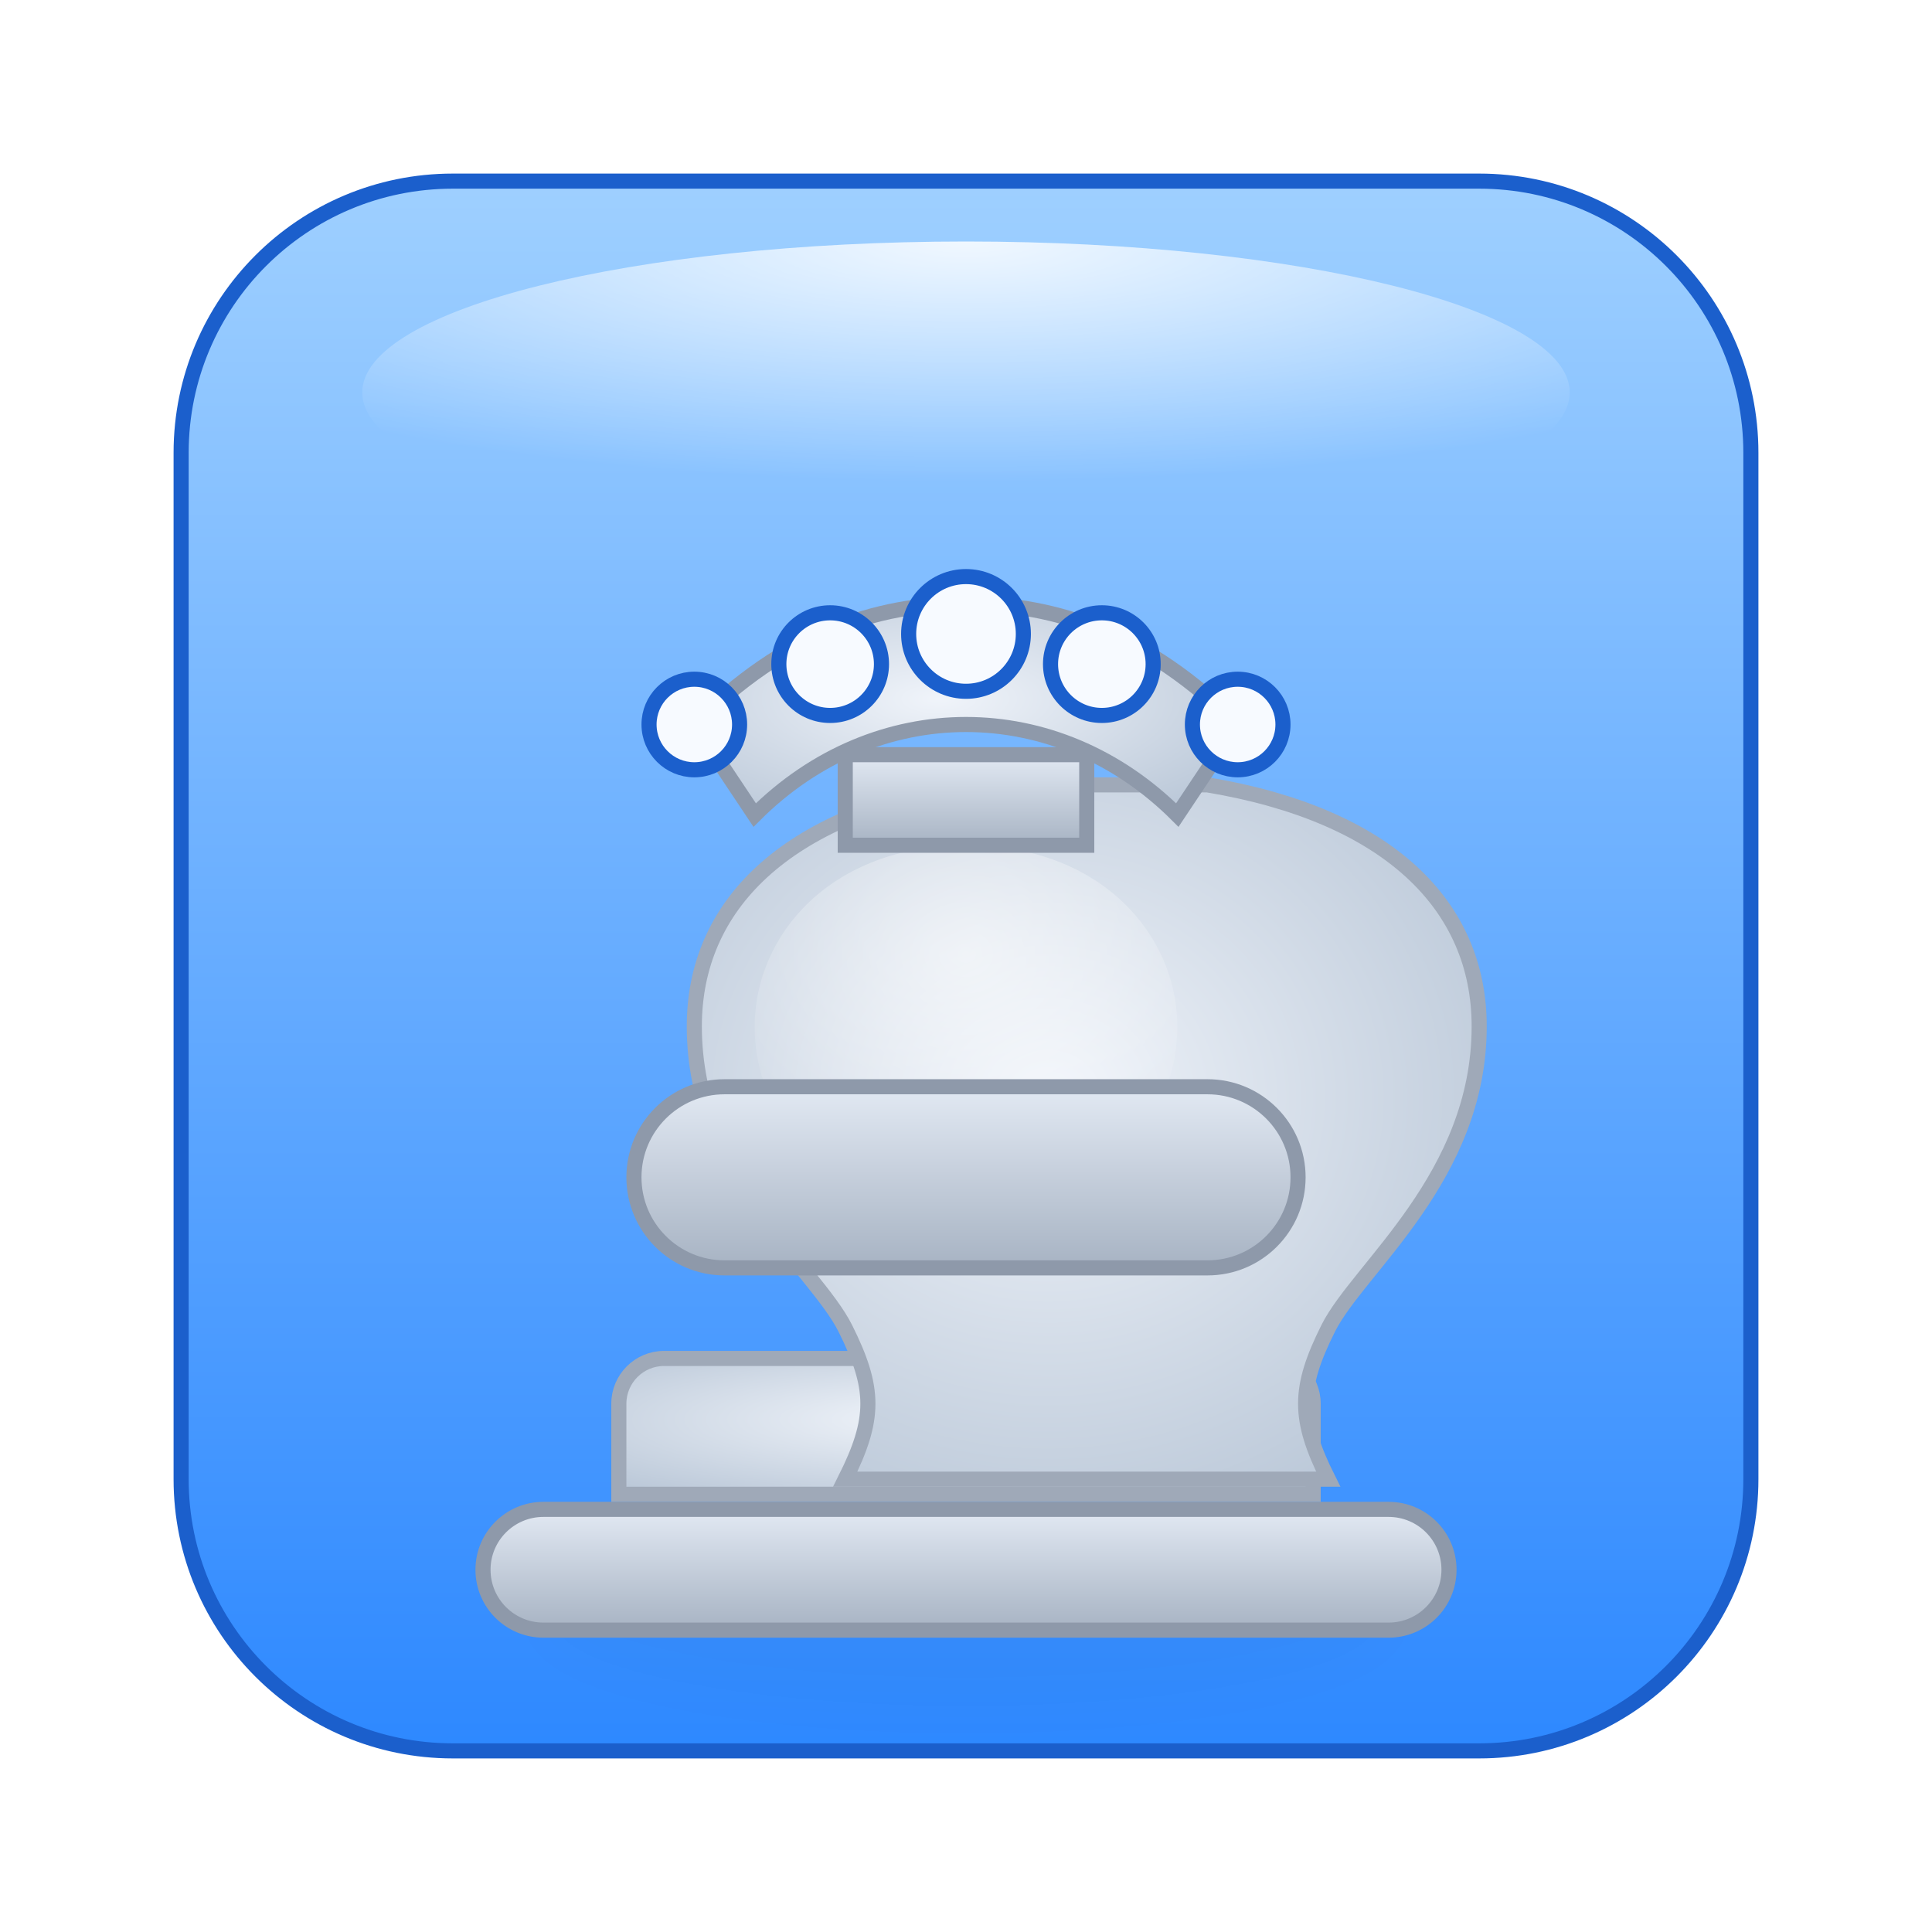
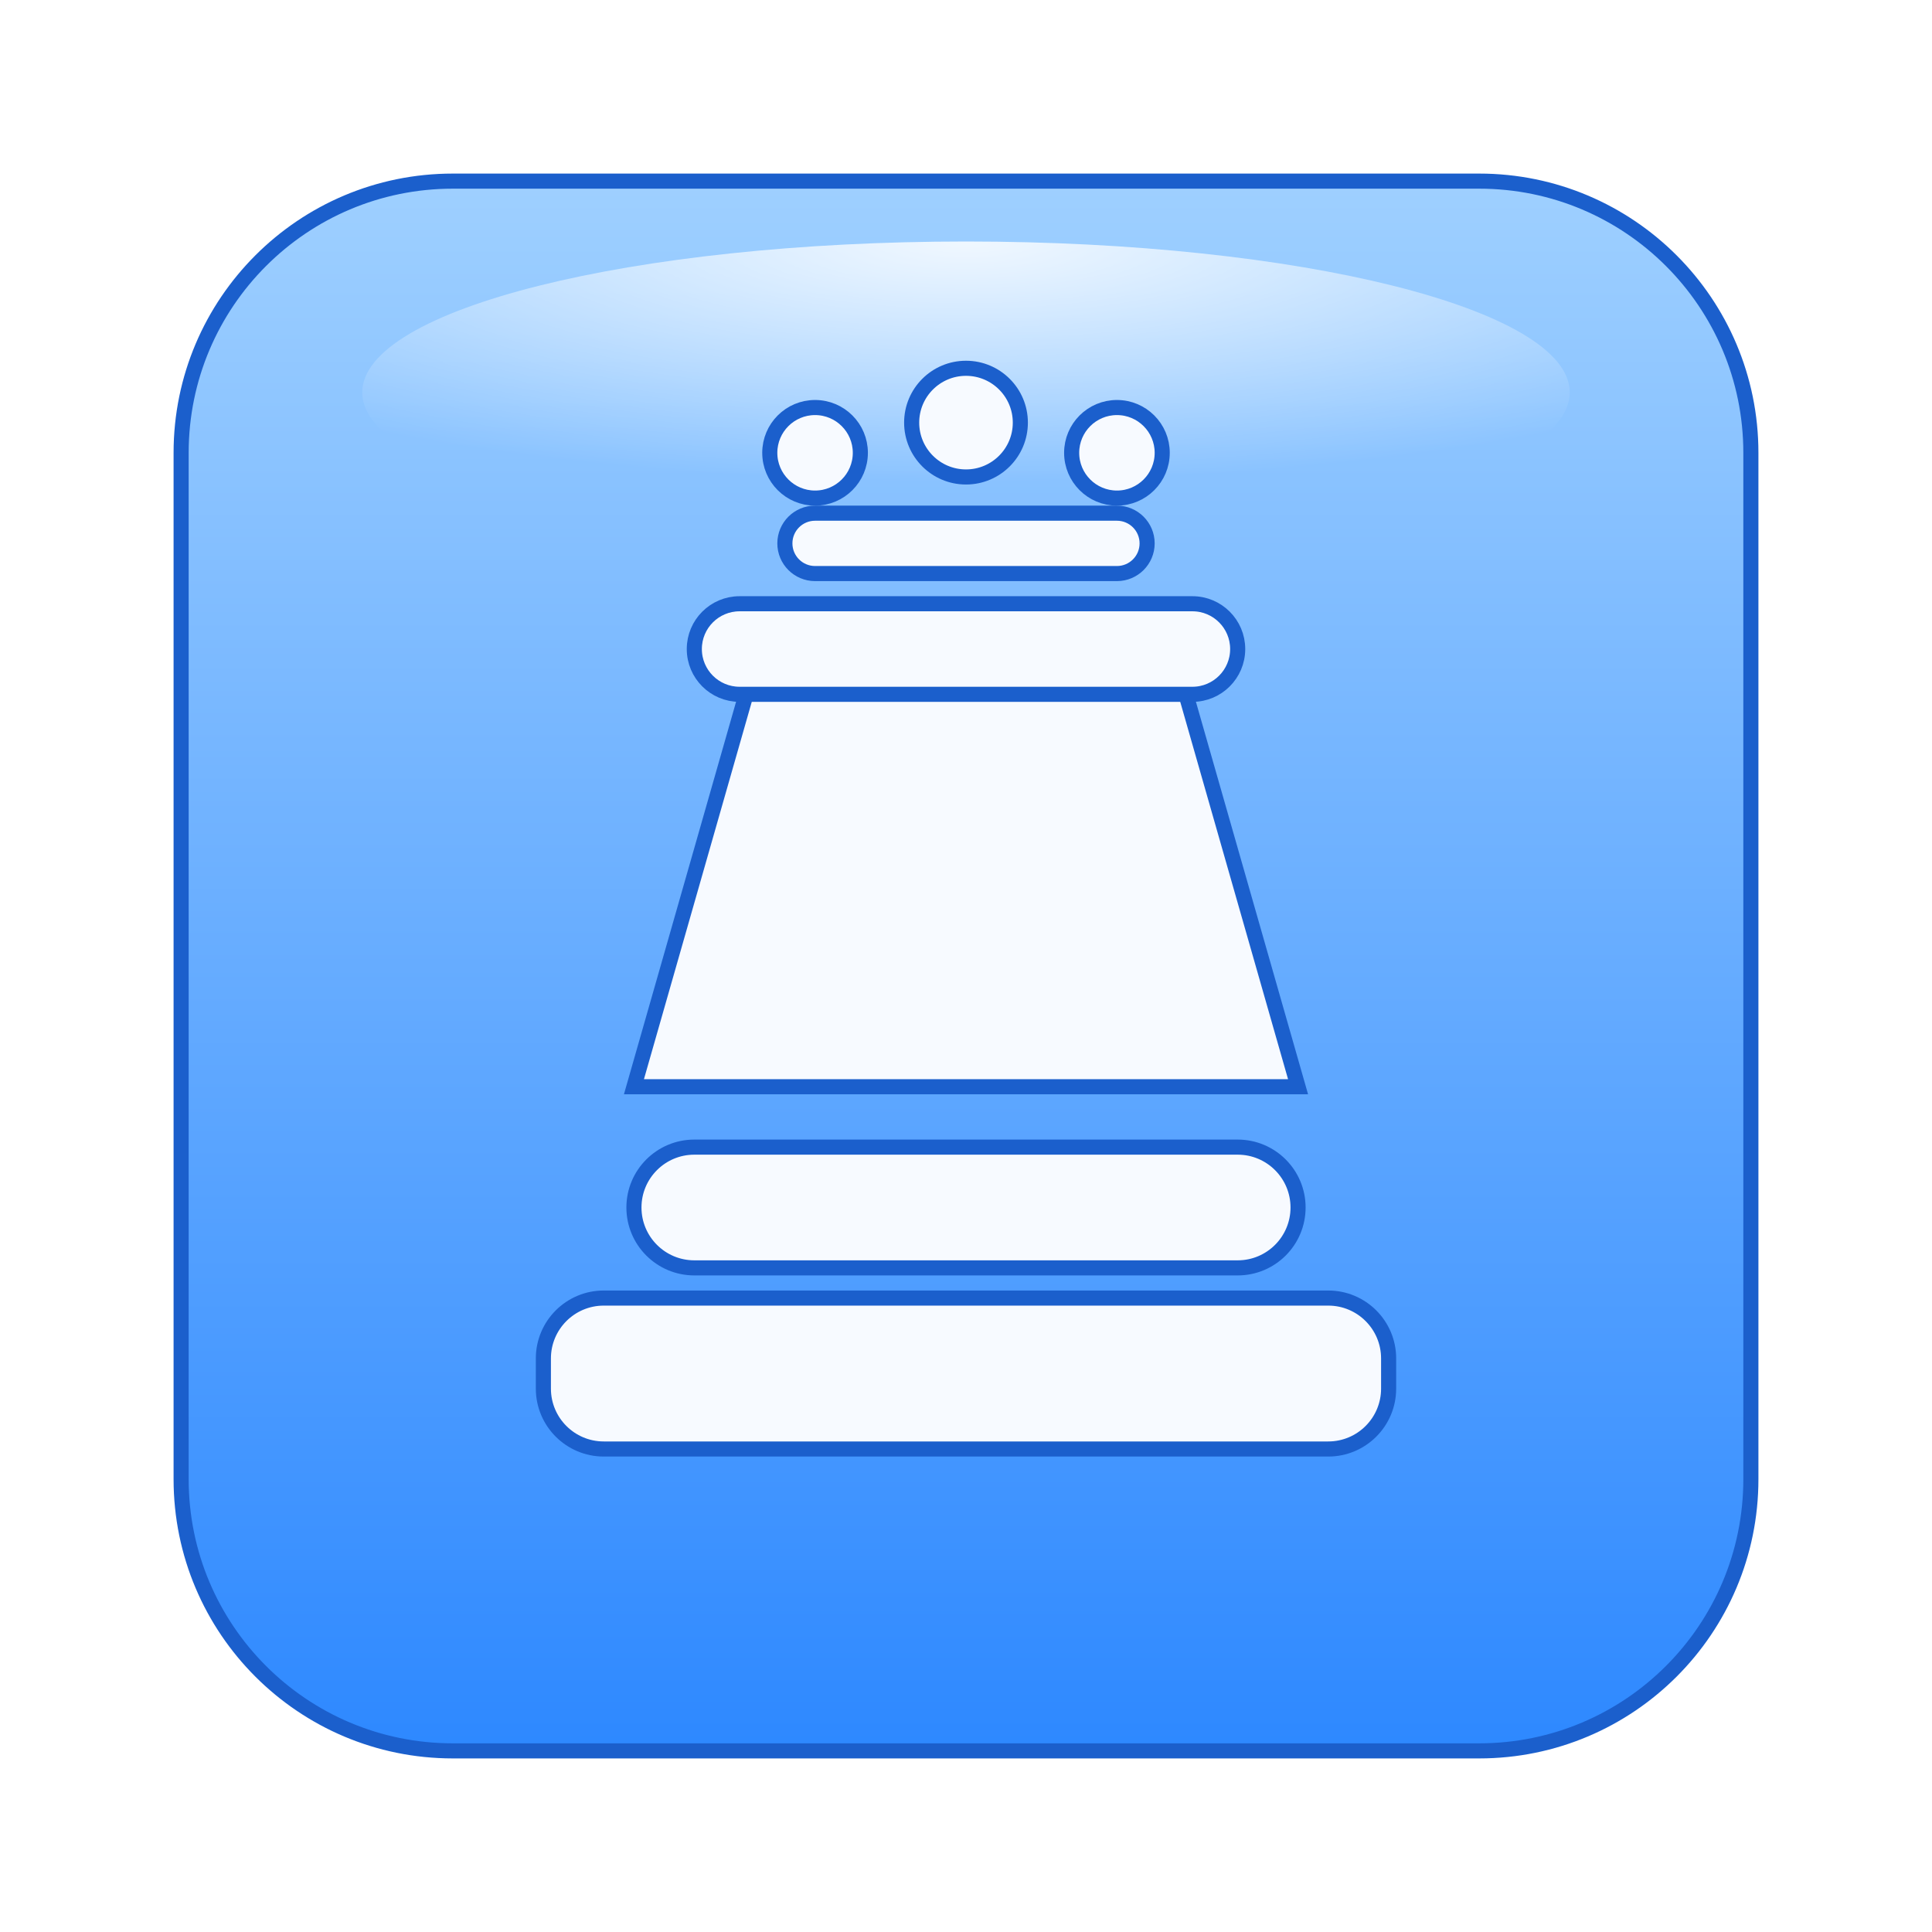
<svg xmlns="http://www.w3.org/2000/svg" width="128" height="128" viewBox="0 0 128 128">
  <defs>
    <linearGradient id="glass" x1="0" y1="0" x2="0" y2="1">
      <stop offset="0%" stop-color="#9FD0FF" />
      <stop offset="100%" stop-color="#2D88FF" />
    </linearGradient>
-     <radialGradient id="panelShine" cx="50%" cy="0%" r="80%">
+     <radialGradient id="shine" cx="50%" cy="0%" r="80%">
      <stop offset="0%" stop-color="#FFFFFF" stop-opacity="0.85" />
      <stop offset="100%" stop-color="#FFFFFF" stop-opacity="0" />
    </radialGradient>
-     <radialGradient id="metalRad" cx="45%" cy="45%" r="65%">
-       <stop offset="0%" stop-color="#F0F4FA" />
-       <stop offset="100%" stop-color="#BCC9D9" />
-     </radialGradient>
-     <linearGradient id="metalLin" x1="0" y1="0" x2="0" y2="1">
-       <stop offset="0%" stop-color="#E2E9F3" />
-       <stop offset="100%" stop-color="#A7B3C3" />
-     </linearGradient>
-     <radialGradient id="bodyShine" cx="50%" cy="30%" r="70%">
-       <stop offset="0%" stop-color="#FFFFFF" stop-opacity="0.55" />
-       <stop offset="100%" stop-color="#FFFFFF" stop-opacity="0" />
-     </radialGradient>
-     <filter id="softShadow" x="-30%" y="-30%" width="160%" height="160%">
-       <feOffset dy="1" in="SourceAlpha" result="o" />
-       <feGaussianBlur in="o" stdDeviation="1.5" result="b" />
-       <feColorMatrix in="b" type="matrix" values="0 0 0 0 0  0 0 0 0 0  0 0 0 0 0  0 0 0 0.25 0" />
-     </filter>
  </defs>
  <rect x="12" y="12" width="104" height="104" rx="18" fill="url(#glass)" stroke="#1B5FCC" />
-   <ellipse cx="64" cy="26" rx="40" ry="10" fill="url(#panelShine)" />
-   <g transform="translate(64 78)">
-     <ellipse cx="0" cy="28" rx="28" ry="6" fill="#000" opacity="0.08" filter="url(#softShadow)" />
-     <path d="M-28,22 h56 a4,4 0 0 1 0,8 h-56 a4,4 0 0 1 0,-8 z" fill="url(#metalLin)" stroke="#8E99AA" />
-     <path d="M-20,12 h40 a3,3 0 0 1 3,3 v6 h-46 v-6 a3,3 0 0 1 3,-3 z" fill="url(#metalRad)" stroke="#9FA9B8" />
-     <path d="M0,-26              C -12,-24 -18,-18 -18,-10              C -18,0 -10,6 -8,10              C -6,14 -6,16 -8,20              h32              c-2,-4 -2,-6 0,-10              c2,-4 10,-10 10,-20              c0,-8 -6,-14 -18,-16              z" fill="url(#metalRad)" stroke="#9FA9B8" />
-     <path d="M0,-22 c-9,0 -14,6 -14,12 c0,7 6,12 14,12 c8,0 14,-5 14,-12 c0,-6 -5,-12 -14,-12 z" fill="url(#bodyShine)" />
-     <path d="M-16,-6 h32 a6,6 0 0 1 0,12 h-32 a6,6 0 0 1 0,-12 z" fill="url(#metalLin)" stroke="#8E99AA" />
-     <path d="M-8,-28 h16 v6 h-16 z" fill="url(#metalLin)" stroke="#8E99AA" />
-     <path d="M-18,-30 c6,-6 12,-8 18,-8 c6,0 12,2 18,8 l-4,6 c-4,-4 -9,-6 -14,-6 c-5,0 -10,2 -14,6 z" fill="url(#metalRad)" stroke="#8E99AA" />
-     <g fill="#F7FAFF" stroke="#1B5FCC">
-       <circle cx="-18" cy="-30" r="3" />
-       <circle cx="-9" cy="-34" r="3.4" />
-       <circle cx="0" cy="-36" r="3.8" />
-       <circle cx="9" cy="-34" r="3.4" />
-       <circle cx="18" cy="-30" r="3" />
-     </g>
+   <ellipse cx="64" cy="26" rx="40" ry="10" fill="url(#shine)" />
+   <g fill="#F7FAFF" stroke="#1B5FCC" stroke-width="1">
+     <rect x="36" y="86" width="56" height="10" rx="4" />
+     <rect x="42" y="76" width="44" height="8" rx="4" />
+     <path d="M50 44 L78 44 L86 72 L42 72 Z" />
+     <rect x="46" y="40" width="36" height="6" rx="3" />
+     <rect x="52" y="34" width="24" height="4" rx="2" />
+     <circle cx="64" cy="28" r="3.6" />
+     <circle cx="54" cy="30" r="3" />
+     <circle cx="74" cy="30" r="3" />
  </g>
</svg>
